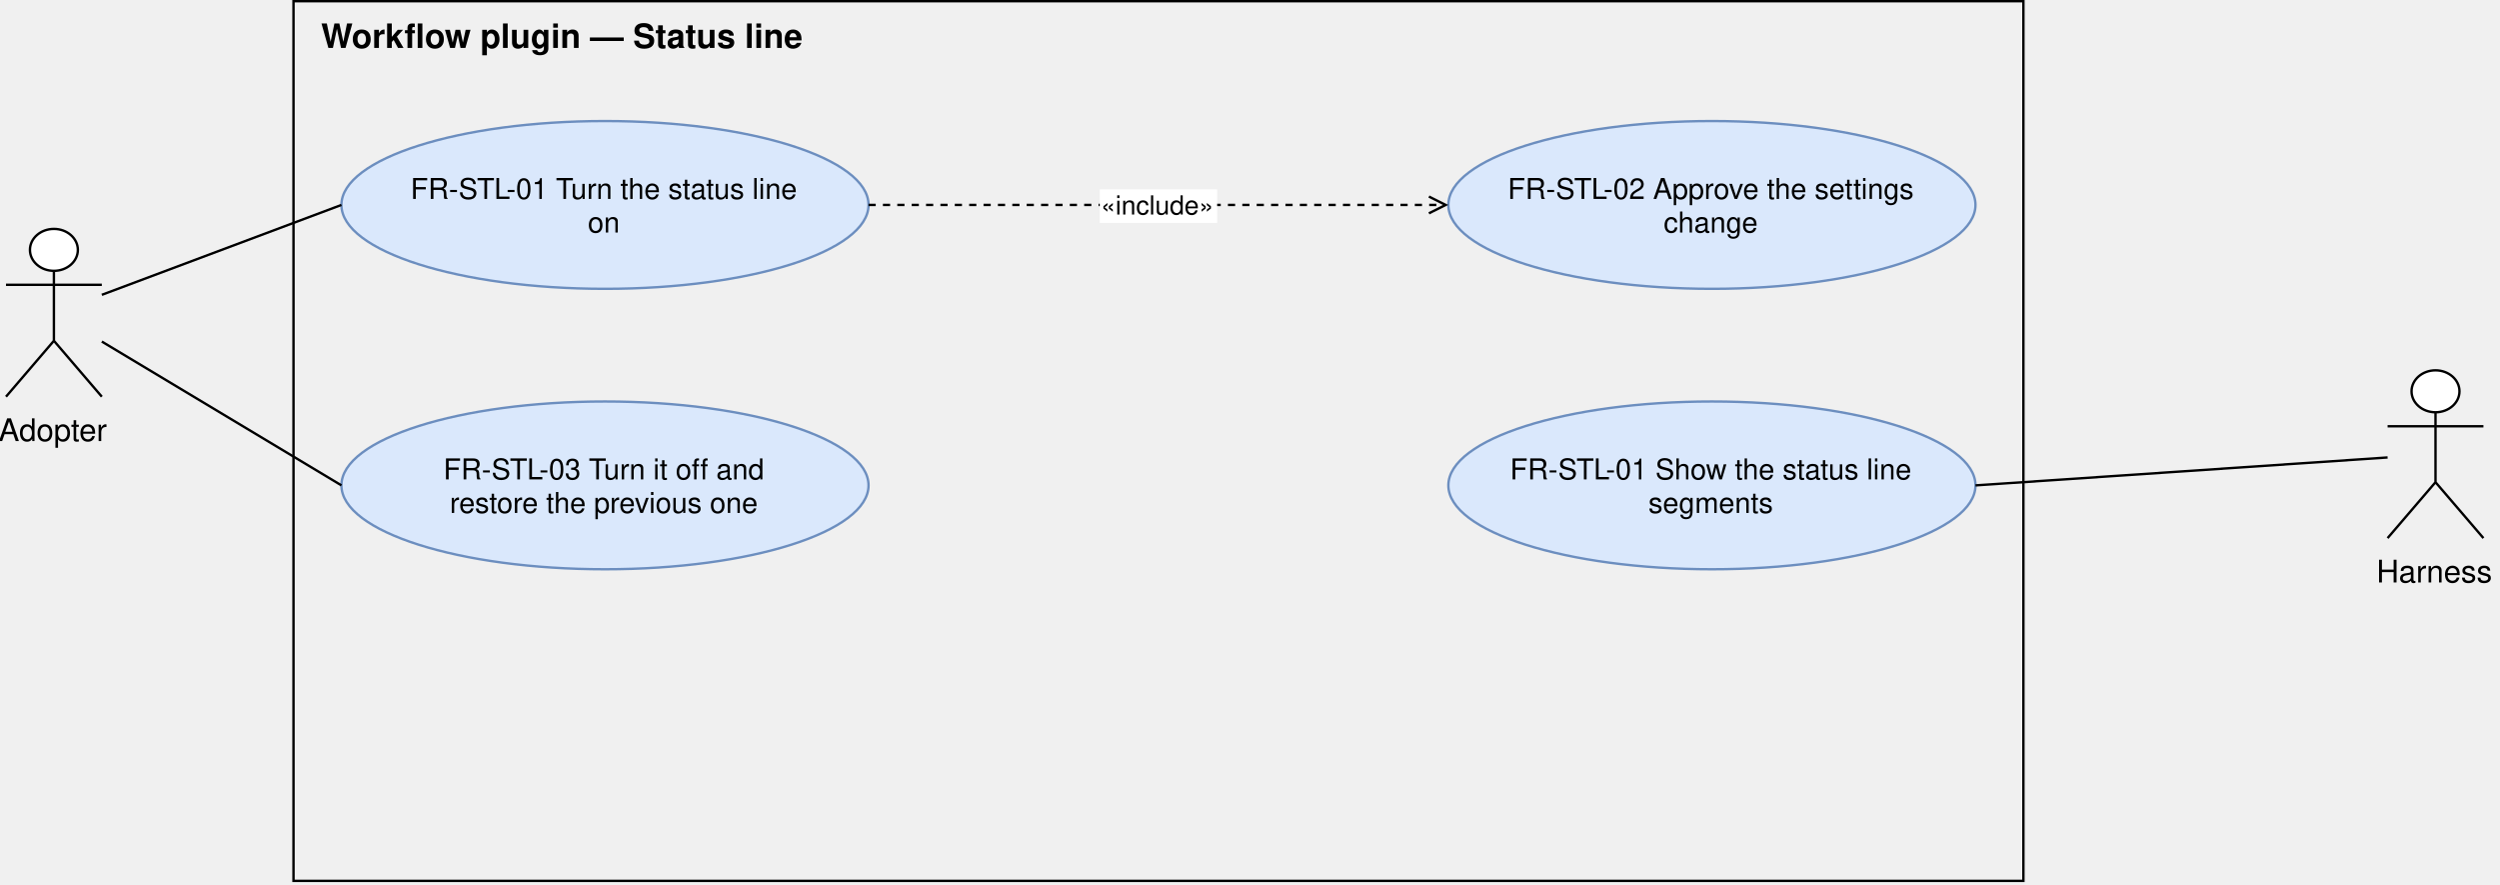
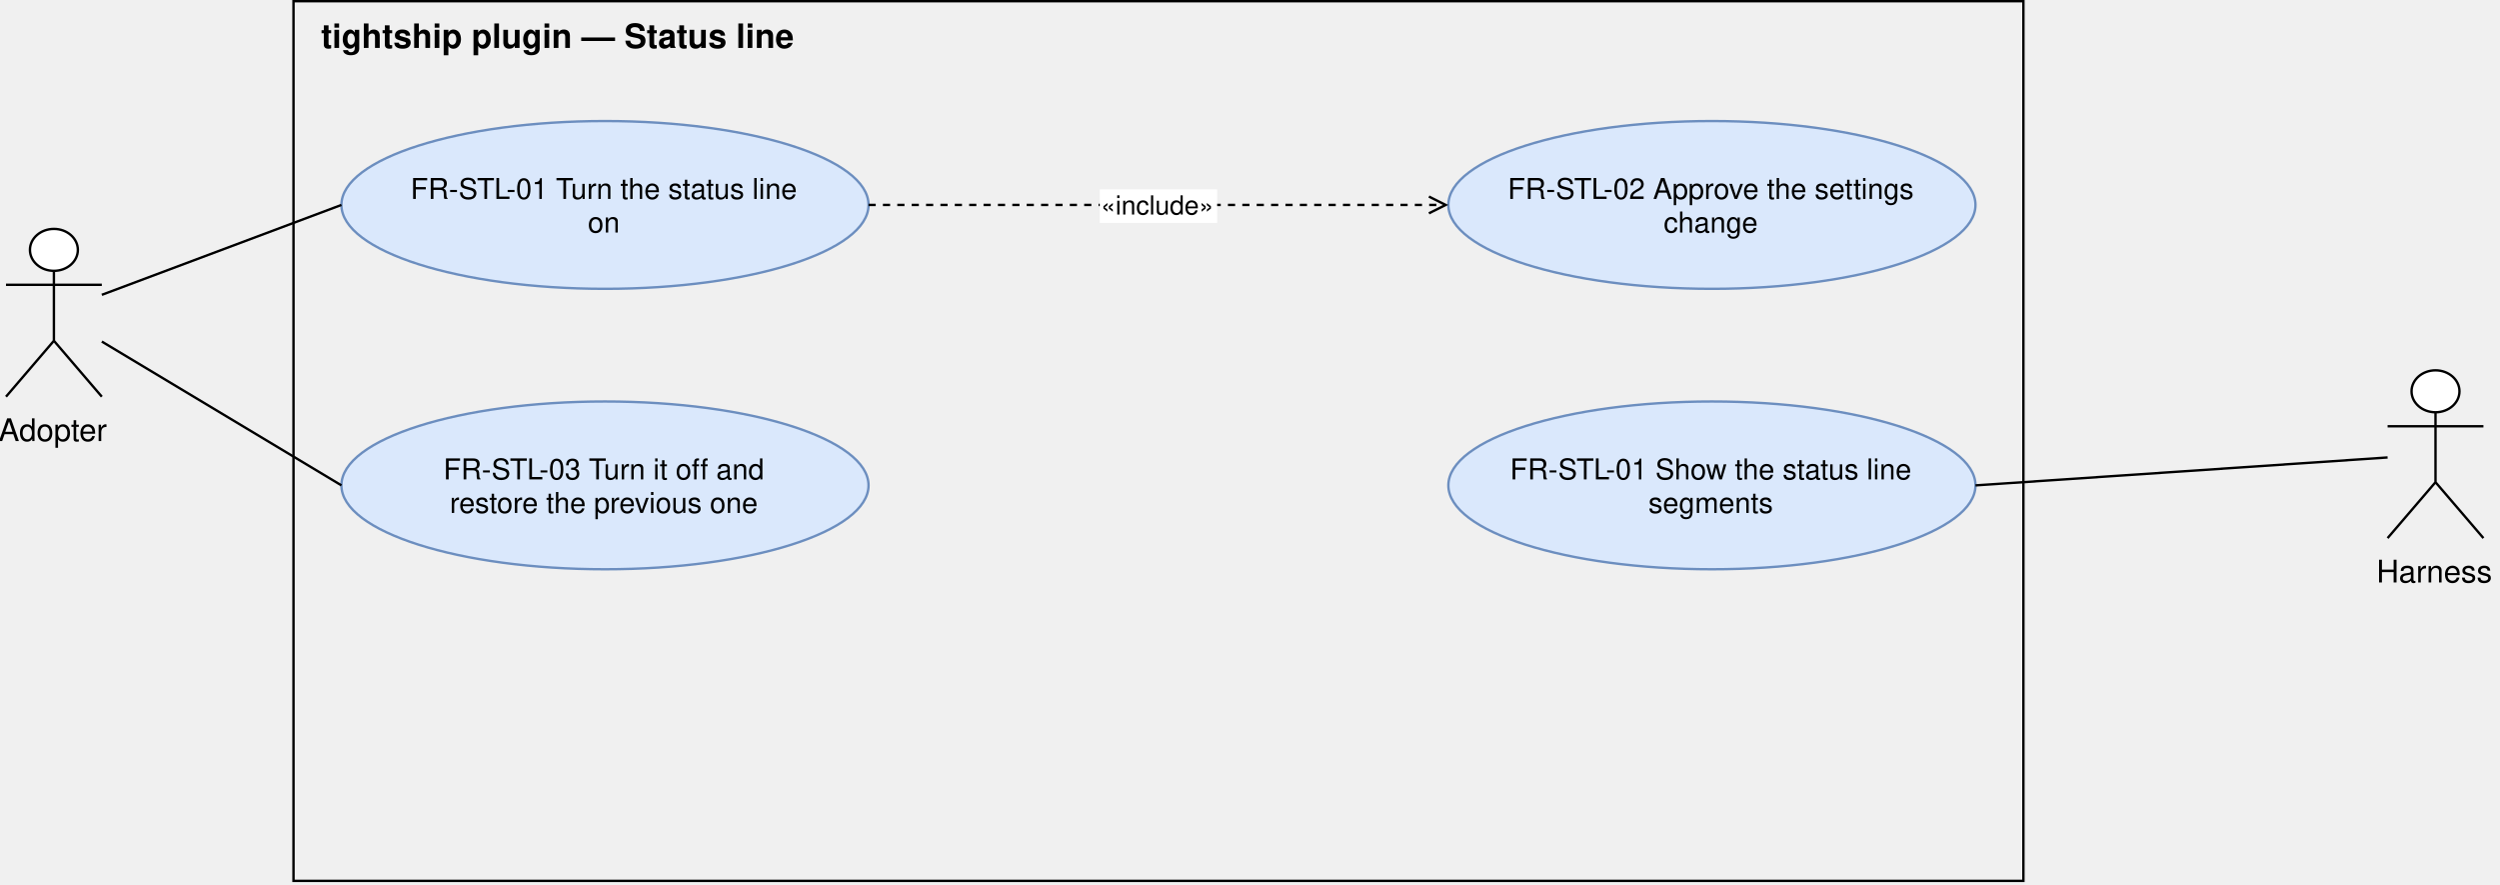
- <svg xmlns="http://www.w3.org/2000/svg" style="background: transparent; background-color: transparent; color-scheme: light;" version="1.1" width="1043px" height="369px" viewBox="0 0 1043 369" content="&lt;mxfile host=&quot;Electron&quot;&gt;&#10;  &lt;diagram name=&quot;Page-1&quot; id=&quot;0&quot;&gt;&#10;    &lt;mxGraphModel dx=&quot;-583&quot; dy=&quot;-145&quot; grid=&quot;0&quot; gridSize=&quot;10&quot; guides=&quot;1&quot; tooltips=&quot;1&quot; connect=&quot;1&quot; arrows=&quot;1&quot; fold=&quot;0&quot; page=&quot;0&quot; pageScale=&quot;1&quot; pageWidth=&quot;850&quot; pageHeight=&quot;1100&quot; background=&quot;#ffffff&quot; math=&quot;0&quot; shadow=&quot;0&quot;&gt;&#10;      &lt;root&gt;&#10;        &lt;mxCell id=&quot;0&quot; /&gt;&#10;        &lt;mxCell id=&quot;1&quot; parent=&quot;0&quot; /&gt;&#10;        &lt;mxCell id=&quot;c2&quot; parent=&quot;1&quot; style=&quot;rounded=0;fillColor=none;verticalAlign=top;align=left;spacingLeft=10;fontStyle=1;fontSize=14;html=0;&quot; value=&quot;Workflow plugin — Status line&quot; vertex=&quot;1&quot;&gt;&#10;          &lt;mxGeometry height=&quot;367&quot; width=&quot;722&quot; x=&quot;162&quot; y=&quot;41&quot; as=&quot;geometry&quot; /&gt;&#10;        &lt;/mxCell&gt;&#10;        &lt;mxCell id=&quot;c3&quot; parent=&quot;1&quot; style=&quot;ellipse;fontSize=12;fillColor=#dae8fc;strokeColor=#6c8ebf;html=0;&quot; value=&quot;FR-STL-01 Turn the status line&amp;#xa;on&quot; vertex=&quot;1&quot;&gt;&#10;          &lt;mxGeometry height=&quot;70&quot; width=&quot;220&quot; x=&quot;182&quot; y=&quot;91&quot; as=&quot;geometry&quot; /&gt;&#10;        &lt;/mxCell&gt;&#10;        &lt;mxCell id=&quot;c4&quot; parent=&quot;1&quot; style=&quot;ellipse;fontSize=12;fillColor=#dae8fc;strokeColor=#6c8ebf;html=0;&quot; value=&quot;FR-STL-03 Turn it off and&amp;#xa;restore the previous one&quot; vertex=&quot;1&quot;&gt;&#10;          &lt;mxGeometry height=&quot;70&quot; width=&quot;220&quot; x=&quot;182&quot; y=&quot;208&quot; as=&quot;geometry&quot; /&gt;&#10;        &lt;/mxCell&gt;&#10;        &lt;mxCell id=&quot;c5&quot; parent=&quot;1&quot; style=&quot;ellipse;fontSize=12;fillColor=#dae8fc;strokeColor=#6c8ebf;html=0;&quot; value=&quot;FR-STL-02 Approve the settings&amp;#xa;change&quot; vertex=&quot;1&quot;&gt;&#10;          &lt;mxGeometry height=&quot;70&quot; width=&quot;220&quot; x=&quot;644&quot; y=&quot;91&quot; as=&quot;geometry&quot; /&gt;&#10;        &lt;/mxCell&gt;&#10;        &lt;mxCell id=&quot;c6&quot; parent=&quot;1&quot; style=&quot;ellipse;fontSize=12;fillColor=#dae8fc;strokeColor=#6c8ebf;html=0;&quot; value=&quot;FR-STL-01 Show the status line&amp;#xa;segments&quot; vertex=&quot;1&quot;&gt;&#10;          &lt;mxGeometry height=&quot;70&quot; width=&quot;220&quot; x=&quot;644&quot; y=&quot;208&quot; as=&quot;geometry&quot; /&gt;&#10;        &lt;/mxCell&gt;&#10;        &lt;mxCell id=&quot;c7&quot; parent=&quot;1&quot; style=&quot;shape=umlActor;verticalLabelPosition=bottom;verticalAlign=top;fontSize=13;html=0;&quot; value=&quot;Adopter&quot; vertex=&quot;1&quot;&gt;&#10;          &lt;mxGeometry height=&quot;70&quot; width=&quot;40&quot; x=&quot;42&quot; y=&quot;136&quot; as=&quot;geometry&quot; /&gt;&#10;        &lt;/mxCell&gt;&#10;        &lt;mxCell id=&quot;c8&quot; edge=&quot;1&quot; parent=&quot;1&quot; source=&quot;c7&quot; style=&quot;endArrow=none;entryX=0;entryY=0.5;html=0;fontSize=11;labelBackgroundColor=#ffffff;&quot; target=&quot;c3&quot; value=&quot;&quot;&gt;&#10;          &lt;mxGeometry relative=&quot;1&quot; as=&quot;geometry&quot; /&gt;&#10;        &lt;/mxCell&gt;&#10;        &lt;mxCell id=&quot;c9&quot; edge=&quot;1&quot; parent=&quot;1&quot; source=&quot;c7&quot; style=&quot;endArrow=none;entryX=0;entryY=0.5;html=0;fontSize=11;labelBackgroundColor=#ffffff;&quot; target=&quot;c4&quot; value=&quot;&quot;&gt;&#10;          &lt;mxGeometry relative=&quot;1&quot; as=&quot;geometry&quot; /&gt;&#10;        &lt;/mxCell&gt;&#10;        &lt;mxCell id=&quot;c10&quot; parent=&quot;1&quot; style=&quot;shape=umlActor;verticalLabelPosition=bottom;verticalAlign=top;fontSize=13;html=0;&quot; value=&quot;Harness&quot; vertex=&quot;1&quot;&gt;&#10;          &lt;mxGeometry height=&quot;70&quot; width=&quot;40&quot; x=&quot;1036&quot; y=&quot;195&quot; as=&quot;geometry&quot; /&gt;&#10;        &lt;/mxCell&gt;&#10;        &lt;mxCell id=&quot;c11&quot; edge=&quot;1&quot; parent=&quot;1&quot; source=&quot;c10&quot; style=&quot;endArrow=none;entryX=1;entryY=0.5;html=0;fontSize=11;labelBackgroundColor=#ffffff;&quot; target=&quot;c6&quot; value=&quot;&quot;&gt;&#10;          &lt;mxGeometry relative=&quot;1&quot; as=&quot;geometry&quot; /&gt;&#10;        &lt;/mxCell&gt;&#10;        &lt;mxCell id=&quot;c12&quot; edge=&quot;1&quot; parent=&quot;1&quot; source=&quot;c3&quot; style=&quot;dashed=1;endArrow=open;endFill=0;html=0;fontSize=11;labelBackgroundColor=#ffffff;&quot; target=&quot;c5&quot; value=&quot;«include»&quot;&gt;&#10;          &lt;mxGeometry relative=&quot;1&quot; as=&quot;geometry&quot; /&gt;&#10;        &lt;/mxCell&gt;&#10;      &lt;/root&gt;&#10;    &lt;/mxGraphModel&gt;&#10;  &lt;/diagram&gt;&#10;&lt;/mxfile&gt;&#10;">
+ <svg xmlns="http://www.w3.org/2000/svg" style="background: transparent; background-color: transparent; color-scheme: light;" version="1.1" width="1043px" height="369px" viewBox="0 0 1043 369" content="&lt;mxfile host=&quot;Electron&quot;&gt;&#10;  &lt;diagram name=&quot;Page-1&quot; id=&quot;0&quot;&gt;&#10;    &lt;mxGraphModel dx=&quot;-583&quot; dy=&quot;-145&quot; grid=&quot;0&quot; gridSize=&quot;10&quot; guides=&quot;1&quot; tooltips=&quot;1&quot; connect=&quot;1&quot; arrows=&quot;1&quot; fold=&quot;0&quot; page=&quot;0&quot; pageScale=&quot;1&quot; pageWidth=&quot;850&quot; pageHeight=&quot;1100&quot; background=&quot;#ffffff&quot; math=&quot;0&quot; shadow=&quot;0&quot;&gt;&#10;      &lt;root&gt;&#10;        &lt;mxCell id=&quot;0&quot; /&gt;&#10;        &lt;mxCell id=&quot;1&quot; parent=&quot;0&quot; /&gt;&#10;        &lt;mxCell id=&quot;c2&quot; parent=&quot;1&quot; style=&quot;rounded=0;fillColor=none;verticalAlign=top;align=left;spacingLeft=10;fontStyle=1;fontSize=14;html=0;&quot; value=&quot;tightship plugin — Status line&quot; vertex=&quot;1&quot;&gt;&#10;          &lt;mxGeometry height=&quot;367&quot; width=&quot;722&quot; x=&quot;162&quot; y=&quot;41&quot; as=&quot;geometry&quot; /&gt;&#10;        &lt;/mxCell&gt;&#10;        &lt;mxCell id=&quot;c3&quot; parent=&quot;1&quot; style=&quot;ellipse;fontSize=12;fillColor=#dae8fc;strokeColor=#6c8ebf;html=0;&quot; value=&quot;FR-STL-01 Turn the status line&amp;#xa;on&quot; vertex=&quot;1&quot;&gt;&#10;          &lt;mxGeometry height=&quot;70&quot; width=&quot;220&quot; x=&quot;182&quot; y=&quot;91&quot; as=&quot;geometry&quot; /&gt;&#10;        &lt;/mxCell&gt;&#10;        &lt;mxCell id=&quot;c4&quot; parent=&quot;1&quot; style=&quot;ellipse;fontSize=12;fillColor=#dae8fc;strokeColor=#6c8ebf;html=0;&quot; value=&quot;FR-STL-03 Turn it off and&amp;#xa;restore the previous one&quot; vertex=&quot;1&quot;&gt;&#10;          &lt;mxGeometry height=&quot;70&quot; width=&quot;220&quot; x=&quot;182&quot; y=&quot;208&quot; as=&quot;geometry&quot; /&gt;&#10;        &lt;/mxCell&gt;&#10;        &lt;mxCell id=&quot;c5&quot; parent=&quot;1&quot; style=&quot;ellipse;fontSize=12;fillColor=#dae8fc;strokeColor=#6c8ebf;html=0;&quot; value=&quot;FR-STL-02 Approve the settings&amp;#xa;change&quot; vertex=&quot;1&quot;&gt;&#10;          &lt;mxGeometry height=&quot;70&quot; width=&quot;220&quot; x=&quot;644&quot; y=&quot;91&quot; as=&quot;geometry&quot; /&gt;&#10;        &lt;/mxCell&gt;&#10;        &lt;mxCell id=&quot;c6&quot; parent=&quot;1&quot; style=&quot;ellipse;fontSize=12;fillColor=#dae8fc;strokeColor=#6c8ebf;html=0;&quot; value=&quot;FR-STL-01 Show the status line&amp;#xa;segments&quot; vertex=&quot;1&quot;&gt;&#10;          &lt;mxGeometry height=&quot;70&quot; width=&quot;220&quot; x=&quot;644&quot; y=&quot;208&quot; as=&quot;geometry&quot; /&gt;&#10;        &lt;/mxCell&gt;&#10;        &lt;mxCell id=&quot;c7&quot; parent=&quot;1&quot; style=&quot;shape=umlActor;verticalLabelPosition=bottom;verticalAlign=top;fontSize=13;html=0;&quot; value=&quot;Adopter&quot; vertex=&quot;1&quot;&gt;&#10;          &lt;mxGeometry height=&quot;70&quot; width=&quot;40&quot; x=&quot;42&quot; y=&quot;136&quot; as=&quot;geometry&quot; /&gt;&#10;        &lt;/mxCell&gt;&#10;        &lt;mxCell id=&quot;c8&quot; edge=&quot;1&quot; parent=&quot;1&quot; source=&quot;c7&quot; style=&quot;endArrow=none;entryX=0;entryY=0.5;html=0;fontSize=11;labelBackgroundColor=#ffffff;&quot; target=&quot;c3&quot; value=&quot;&quot;&gt;&#10;          &lt;mxGeometry relative=&quot;1&quot; as=&quot;geometry&quot; /&gt;&#10;        &lt;/mxCell&gt;&#10;        &lt;mxCell id=&quot;c9&quot; edge=&quot;1&quot; parent=&quot;1&quot; source=&quot;c7&quot; style=&quot;endArrow=none;entryX=0;entryY=0.5;html=0;fontSize=11;labelBackgroundColor=#ffffff;&quot; target=&quot;c4&quot; value=&quot;&quot;&gt;&#10;          &lt;mxGeometry relative=&quot;1&quot; as=&quot;geometry&quot; /&gt;&#10;        &lt;/mxCell&gt;&#10;        &lt;mxCell id=&quot;c10&quot; parent=&quot;1&quot; style=&quot;shape=umlActor;verticalLabelPosition=bottom;verticalAlign=top;fontSize=13;html=0;&quot; value=&quot;Harness&quot; vertex=&quot;1&quot;&gt;&#10;          &lt;mxGeometry height=&quot;70&quot; width=&quot;40&quot; x=&quot;1036&quot; y=&quot;195&quot; as=&quot;geometry&quot; /&gt;&#10;        &lt;/mxCell&gt;&#10;        &lt;mxCell id=&quot;c11&quot; edge=&quot;1&quot; parent=&quot;1&quot; source=&quot;c10&quot; style=&quot;endArrow=none;entryX=1;entryY=0.5;html=0;fontSize=11;labelBackgroundColor=#ffffff;&quot; target=&quot;c6&quot; value=&quot;&quot;&gt;&#10;          &lt;mxGeometry relative=&quot;1&quot; as=&quot;geometry&quot; /&gt;&#10;        &lt;/mxCell&gt;&#10;        &lt;mxCell id=&quot;c12&quot; edge=&quot;1&quot; parent=&quot;1&quot; source=&quot;c3&quot; style=&quot;dashed=1;endArrow=open;endFill=0;html=0;fontSize=11;labelBackgroundColor=#ffffff;&quot; target=&quot;c5&quot; value=&quot;«include»&quot;&gt;&#10;          &lt;mxGeometry relative=&quot;1&quot; as=&quot;geometry&quot; /&gt;&#10;        &lt;/mxCell&gt;&#10;      &lt;/root&gt;&#10;    &lt;/mxGraphModel&gt;&#10;  &lt;/diagram&gt;&#10;&lt;/mxfile&gt;&#10;">
  <defs />
  <g>
    <g data-cell-id="0">
      <g data-cell-id="1">
        <g data-cell-id="c2">
          <g transform="translate(0.5,0.5)">
            <rect x="122" y="0" width="722" height="367" fill="none" stroke="#000000" pointer-events="all" style="stroke: light-dark(rgb(0, 0, 0), rgb(255, 255, 255));" />
          </g>
          <g>
            <g fill="#000000" font-family="Helvetica" font-weight="bold" text-anchor="start" font-size="14px" style="fill: light-dark(rgb(0, 0, 0), rgb(255, 255, 255));">
-               <text x="134" y="20">Workflow plugin — Status line</text>
+               <text x="134" y="20">tightship plugin — Status line</text>
            </g>
          </g>
        </g>
        <g data-cell-id="c3">
          <g transform="translate(0.5,0.5)">
            <ellipse cx="252" cy="85" rx="110" ry="35" fill="#dae8fc" stroke="#6c8ebf" pointer-events="all" style="fill: light-dark(rgb(218, 232, 252), rgb(29, 41, 59)); stroke: light-dark(rgb(108, 142, 191), rgb(92, 121, 163));" />
          </g>
          <g>
            <g fill="#000000" font-family="Helvetica" text-anchor="middle" font-size="12px" style="fill: light-dark(rgb(0, 0, 0), rgb(255, 255, 255));">
              <text x="252" y="83">FR-STL-01 Turn the status line</text>
              <text x="252" y="97">on</text>
            </g>
          </g>
        </g>
        <g data-cell-id="c4">
          <g transform="translate(0.5,0.5)">
            <ellipse cx="252" cy="202" rx="110" ry="35" fill="#dae8fc" stroke="#6c8ebf" pointer-events="all" style="fill: light-dark(rgb(218, 232, 252), rgb(29, 41, 59)); stroke: light-dark(rgb(108, 142, 191), rgb(92, 121, 163));" />
          </g>
          <g>
            <g fill="#000000" font-family="Helvetica" text-anchor="middle" font-size="12px" style="fill: light-dark(rgb(0, 0, 0), rgb(255, 255, 255));">
              <text x="252" y="200">FR-STL-03 Turn it off and</text>
              <text x="252" y="214">restore the previous one</text>
            </g>
          </g>
        </g>
        <g data-cell-id="c5">
          <g transform="translate(0.5,0.5)">
            <ellipse cx="714" cy="85" rx="110" ry="35" fill="#dae8fc" stroke="#6c8ebf" pointer-events="all" style="fill: light-dark(rgb(218, 232, 252), rgb(29, 41, 59)); stroke: light-dark(rgb(108, 142, 191), rgb(92, 121, 163));" />
          </g>
          <g>
            <g fill="#000000" font-family="Helvetica" text-anchor="middle" font-size="12px" style="fill: light-dark(rgb(0, 0, 0), rgb(255, 255, 255));">
              <text x="714" y="83">FR-STL-02 Approve the settings</text>
              <text x="714" y="97">change</text>
            </g>
          </g>
        </g>
        <g data-cell-id="c6">
          <g transform="translate(0.5,0.5)">
            <ellipse cx="714" cy="202" rx="110" ry="35" fill="#dae8fc" stroke="#6c8ebf" pointer-events="all" style="fill: light-dark(rgb(218, 232, 252), rgb(29, 41, 59)); stroke: light-dark(rgb(108, 142, 191), rgb(92, 121, 163));" />
          </g>
          <g>
            <g fill="#000000" font-family="Helvetica" text-anchor="middle" font-size="12px" style="fill: light-dark(rgb(0, 0, 0), rgb(255, 255, 255));">
              <text x="714" y="200">FR-STL-01 Show the status line</text>
              <text x="714" y="214">segments</text>
            </g>
          </g>
        </g>
        <g data-cell-id="c7">
          <g transform="translate(0.5,0.5)">
            <ellipse cx="22" cy="103.75" rx="10" ry="8.75" fill="#ffffff" stroke="#000000" pointer-events="all" style="fill: light-dark(#ffffff, var(--ge-dark-color, #121212)); stroke: light-dark(rgb(0, 0, 0), rgb(255, 255, 255));" />
            <path d="M 22 112.5 L 22 141.67 M 22 118.33 L 2 118.33 M 22 118.33 L 42 118.33 M 22 141.67 L 2 165 M 22 141.67 L 42 165" fill="none" stroke="#000000" stroke-miterlimit="10" pointer-events="all" style="stroke: light-dark(rgb(0, 0, 0), rgb(255, 255, 255));" />
          </g>
          <g>
            <g fill="#000000" font-family="Helvetica" text-anchor="middle" font-size="13px" style="fill: light-dark(rgb(0, 0, 0), rgb(255, 255, 255));">
              <text x="22" y="184">Adopter</text>
            </g>
          </g>
        </g>
        <g data-cell-id="c8">
          <g transform="translate(0.5,0.5)">
            <path d="M 42 122.5 L 142 85" fill="none" stroke="#000000" stroke-miterlimit="10" pointer-events="stroke" style="stroke: light-dark(rgb(0, 0, 0), rgb(255, 255, 255));" />
          </g>
        </g>
        <g data-cell-id="c9">
          <g transform="translate(0.5,0.5)">
            <path d="M 42 142 L 142 202" fill="none" stroke="#000000" stroke-miterlimit="10" pointer-events="stroke" style="stroke: light-dark(rgb(0, 0, 0), rgb(255, 255, 255));" />
          </g>
        </g>
        <g data-cell-id="c10">
          <g transform="translate(0.5,0.5)">
            <ellipse cx="1016" cy="162.75" rx="10" ry="8.75" fill="#ffffff" stroke="#000000" pointer-events="all" style="fill: light-dark(#ffffff, var(--ge-dark-color, #121212)); stroke: light-dark(rgb(0, 0, 0), rgb(255, 255, 255));" />
            <path d="M 1016 171.5 L 1016 200.67 M 1016 177.33 L 996 177.33 M 1016 177.33 L 1036 177.33 M 1016 200.67 L 996 224 M 1016 200.67 L 1036 224" fill="none" stroke="#000000" stroke-miterlimit="10" pointer-events="all" style="stroke: light-dark(rgb(0, 0, 0), rgb(255, 255, 255));" />
          </g>
          <g>
            <g fill="#000000" font-family="Helvetica" text-anchor="middle" font-size="13px" style="fill: light-dark(rgb(0, 0, 0), rgb(255, 255, 255));">
              <text x="1016" y="243">Harness</text>
            </g>
          </g>
        </g>
        <g data-cell-id="c11">
          <g transform="translate(0.5,0.5)">
            <path d="M 996 190.35 L 824 202" fill="none" stroke="#000000" stroke-miterlimit="10" pointer-events="stroke" style="stroke: light-dark(rgb(0, 0, 0), rgb(255, 255, 255));" />
          </g>
        </g>
        <g data-cell-id="c12">
          <g transform="translate(0.5,0.5)">
            <path d="M 362 85 L 601.76 85" fill="none" stroke="#000000" stroke-miterlimit="10" stroke-dasharray="3 3" pointer-events="stroke" style="stroke: light-dark(rgb(0, 0, 0), rgb(255, 255, 255));" />
            <path d="M 595.88 88.5 L 602.88 85 L 595.88 81.5" fill="none" stroke="#000000" stroke-miterlimit="10" pointer-events="all" style="stroke: light-dark(rgb(0, 0, 0), rgb(255, 255, 255));" />
          </g>
          <g>
            <g fill="#000000" font-family="Helvetica" text-anchor="middle" font-size="11px" style="fill: light-dark(rgb(0, 0, 0), rgb(255, 255, 255));">
              <rect fill="#ffffff" stroke="none" x="459" y="79" width="49" height="14" stroke-width="0" style="fill: light-dark(rgb(255, 255, 255), rgb(18, 18, 18));" />
              <text x="483" y="89.5">«include»</text>
            </g>
          </g>
        </g>
      </g>
    </g>
  </g>
</svg>
